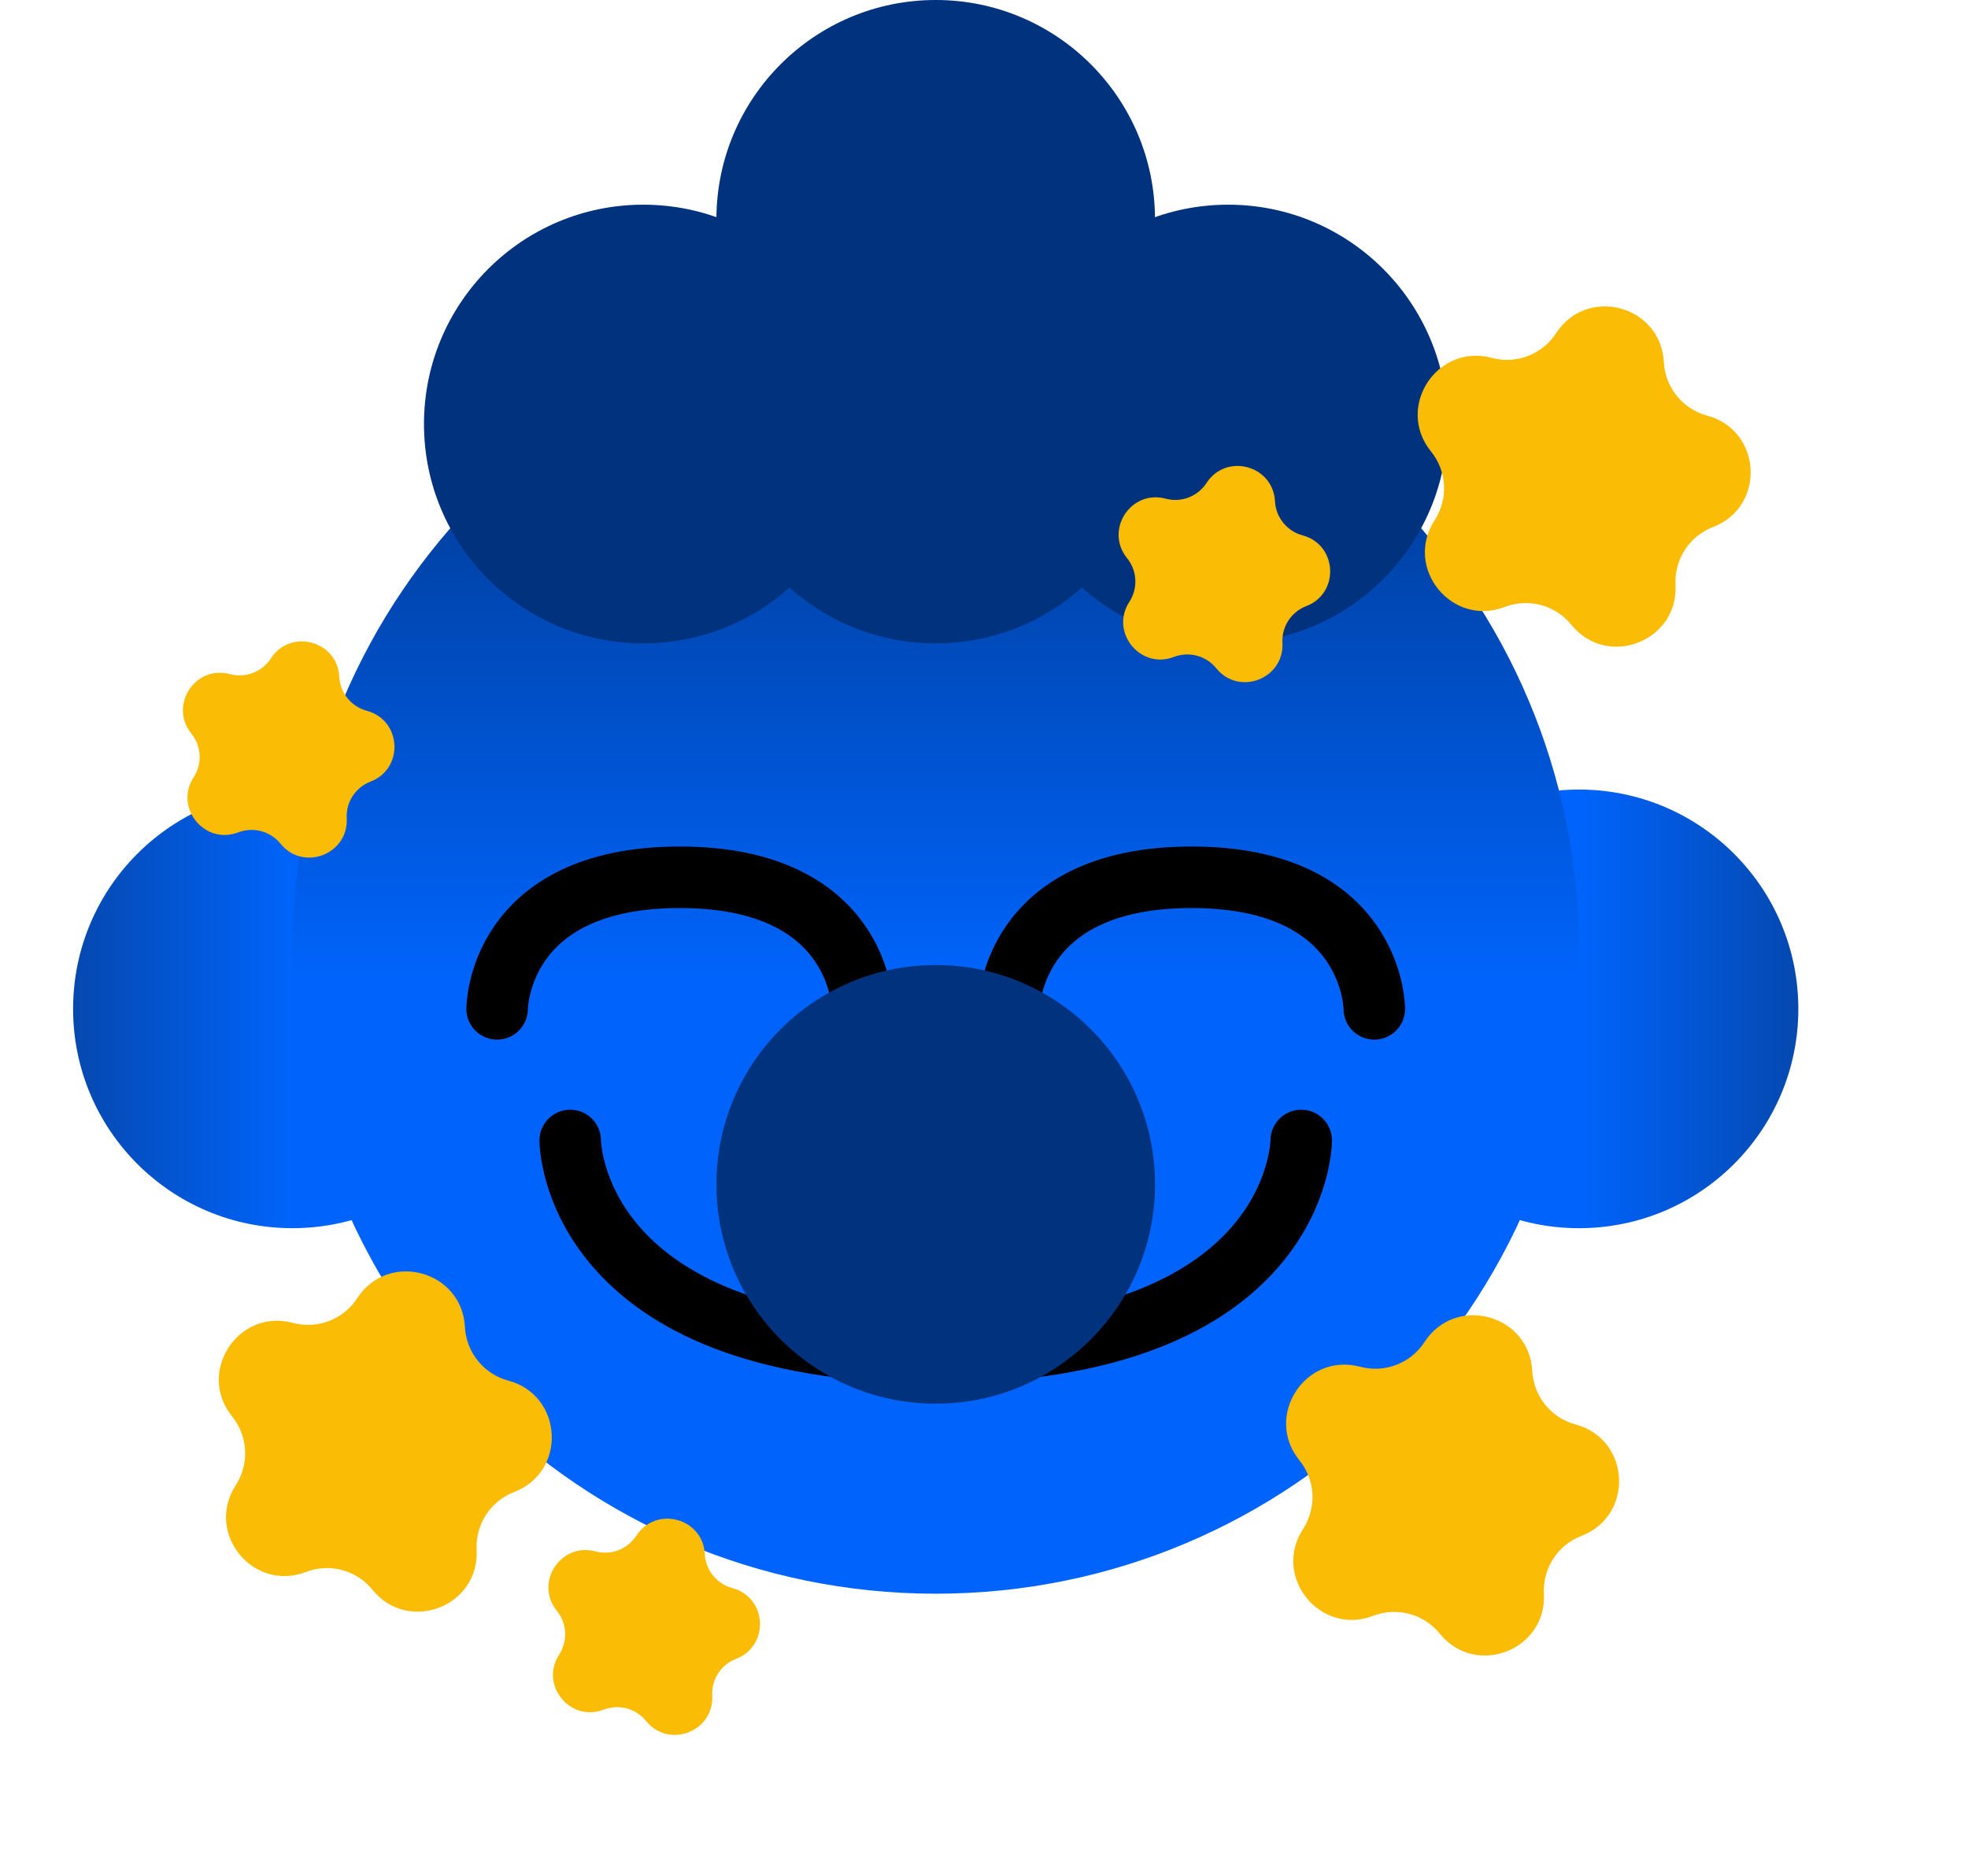
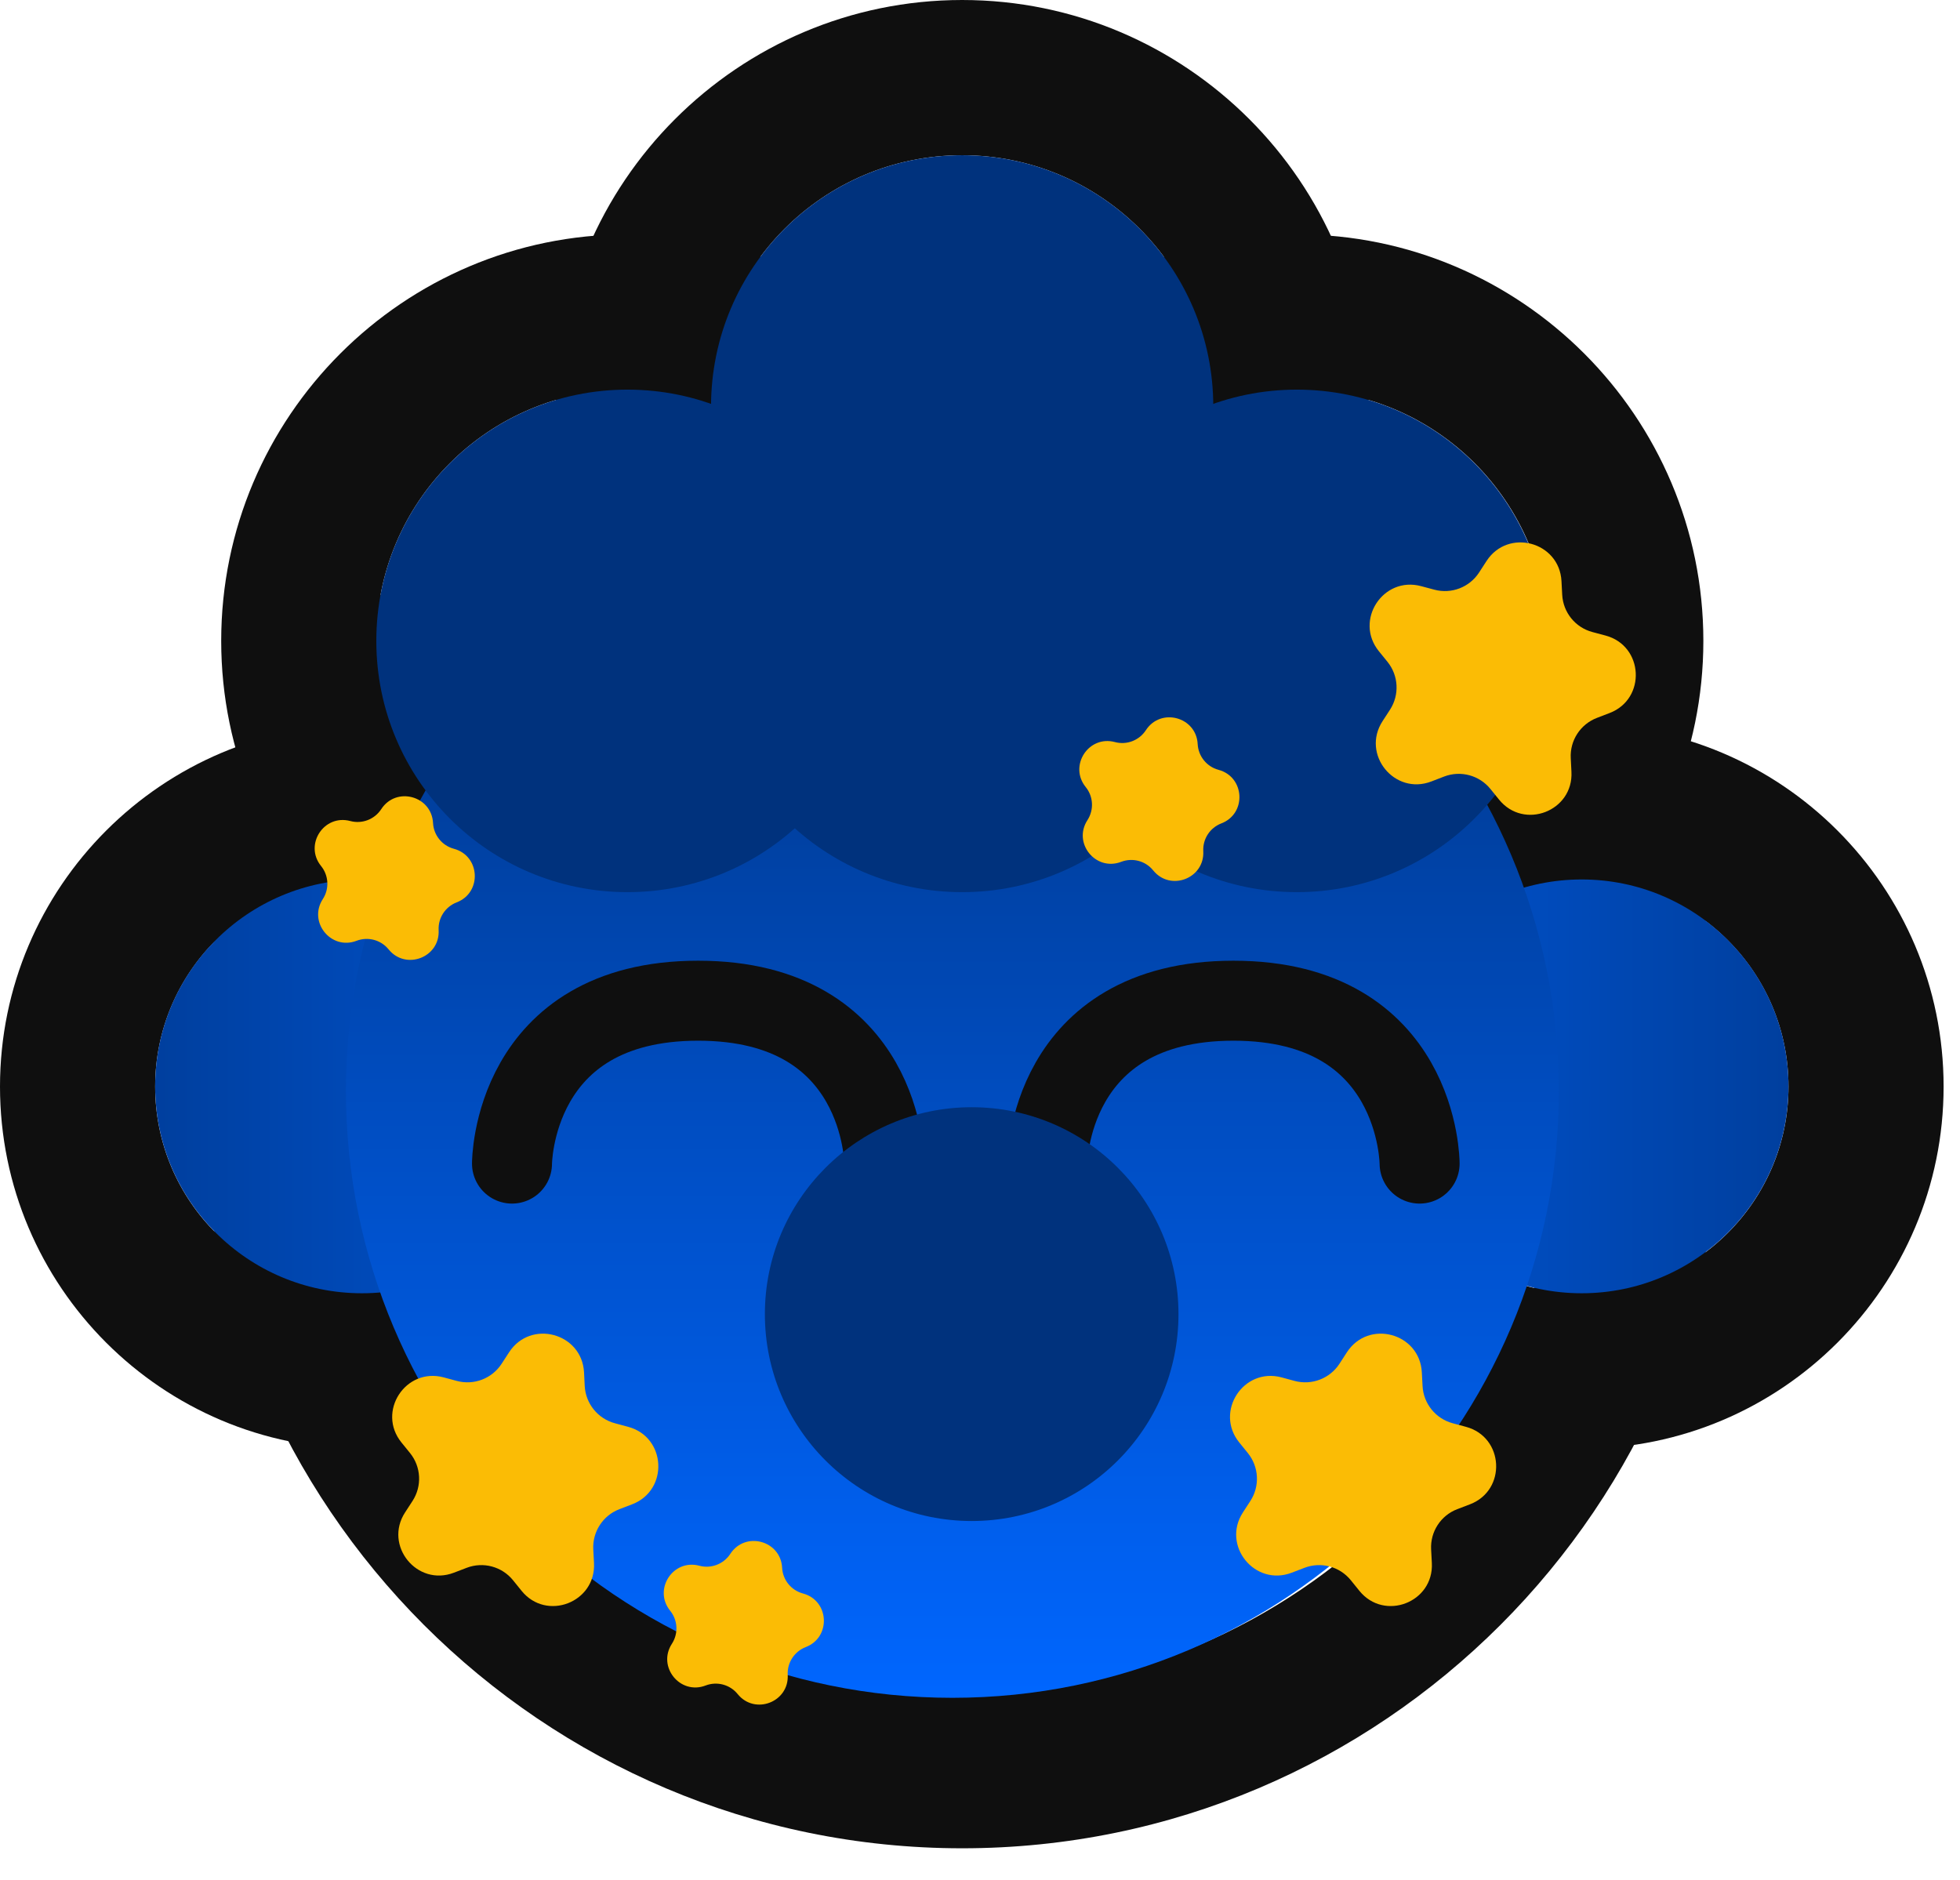
- <svg xmlns="http://www.w3.org/2000/svg" width="64" height="61" viewBox="0 0 64 61" fill="none">
-   <circle cx="51.35" cy="32.807" r="7.132" fill="url(#paint0_linear_1022_645)" />
-   <circle cx="7.132" cy="7.132" r="7.132" transform="matrix(-1 0 0 1 16.6411 25.675)" fill="url(#paint1_linear_1022_645)" />
-   <circle cx="30.43" cy="30.905" r="20.92" fill="url(#paint2_linear_1022_645)" />
-   <path d="M37.561 7.132C37.561 11.071 34.368 14.264 30.43 14.264C26.491 14.264 23.298 11.071 23.298 7.132C23.298 3.193 26.491 0 30.43 0C34.368 0 37.561 3.193 37.561 7.132Z" fill="#00327D" />
-   <path d="M28.052 13.788C28.052 17.727 24.859 20.92 20.92 20.92C16.981 20.92 13.788 17.727 13.788 13.788C13.788 9.85 16.981 6.656 20.92 6.656C24.859 6.656 28.052 9.85 28.052 13.788Z" fill="#00327D" />
-   <path d="M47.071 13.788C47.071 17.727 43.878 20.92 39.939 20.92C36 20.92 32.807 17.727 32.807 13.788C32.807 9.85 36 6.656 39.939 6.656C43.878 6.656 47.071 9.85 47.071 13.788Z" fill="#00327D" />
-   <path d="M37.561 13.788C37.561 17.727 34.368 20.92 30.43 20.92C26.491 20.92 23.298 17.727 23.298 13.788C23.298 9.85 26.491 6.656 30.43 6.656C34.368 6.656 37.561 9.85 37.561 13.788Z" fill="#00327D" />
-   <path d="M18.543 37.086C18.543 37.086 18.543 43.98 30.43 43.98C42.316 43.98 42.316 37.086 42.316 37.086" stroke="black" stroke-width="2" stroke-linecap="round" />
-   <path d="M44.693 32.807C44.693 32.807 44.693 28.528 38.75 28.528C32.807 28.528 32.807 32.807 32.807 32.807" stroke="black" stroke-width="2" stroke-linecap="round" />
-   <path d="M28.052 32.807C28.052 32.807 28.052 28.528 22.109 28.528C16.166 28.528 16.166 32.807 16.166 32.807" stroke="black" stroke-width="2" stroke-linecap="round" />
-   <circle cx="30.43" cy="38.513" r="7.132" fill="#00327D" />
-   <path d="M50.605 10.835C51.611 9.285 54.011 9.929 54.108 11.773C54.151 12.598 54.721 13.302 55.519 13.516C57.303 13.994 57.433 16.476 55.709 17.138C54.938 17.434 54.445 18.193 54.488 19.018C54.584 20.863 52.264 21.753 51.102 20.318C50.582 19.676 49.708 19.441 48.936 19.737C47.212 20.399 45.648 18.468 46.654 16.919C47.103 16.226 47.056 15.322 46.536 14.68C45.374 13.244 46.727 11.16 48.512 11.638C49.31 11.852 50.155 11.527 50.605 10.835Z" fill="#FBBC05" />
-   <path d="M39.237 15.705C39.877 14.721 41.402 15.13 41.463 16.302C41.491 16.826 41.853 17.273 42.36 17.409C43.493 17.712 43.576 19.29 42.48 19.71C41.99 19.898 41.677 20.381 41.705 20.905C41.766 22.077 40.292 22.643 39.553 21.731C39.223 21.323 38.667 21.174 38.177 21.362C37.081 21.783 36.087 20.555 36.727 19.571C37.013 19.131 36.983 18.556 36.652 18.149C35.914 17.236 36.774 15.912 37.907 16.216C38.414 16.352 38.951 16.145 39.237 15.705Z" fill="#FBBC05" />
-   <path d="M20.694 49.938C21.334 48.954 22.859 49.363 22.92 50.535C22.948 51.059 23.31 51.506 23.817 51.642C24.951 51.946 25.033 53.523 23.937 53.943C23.447 54.132 23.134 54.614 23.162 55.138C23.223 56.31 21.749 56.876 21.01 55.964C20.68 55.556 20.124 55.407 19.634 55.595C18.538 56.016 17.544 54.788 18.184 53.804C18.47 53.364 18.44 52.79 18.109 52.382C17.371 51.469 18.231 50.145 19.364 50.449C19.872 50.585 20.408 50.379 20.694 49.938Z" fill="#FBBC05" />
-   <path d="M8.808 21.411C9.447 20.426 10.972 20.835 11.034 22.007C11.061 22.532 11.423 22.978 11.93 23.114C13.064 23.418 13.146 24.995 12.051 25.416C11.561 25.604 11.247 26.086 11.275 26.61C11.336 27.782 9.862 28.348 9.123 27.436C8.793 27.028 8.238 26.88 7.747 27.068C6.652 27.488 5.658 26.261 6.297 25.276C6.583 24.836 6.553 24.262 6.223 23.854C5.484 22.942 6.344 21.617 7.478 21.921C7.985 22.057 8.522 21.851 8.808 21.411Z" fill="#FBBC05" />
-   <path d="M11.617 42.215C12.623 40.666 15.023 41.309 15.12 43.154C15.163 43.979 15.733 44.682 16.531 44.896C18.315 45.374 18.445 47.856 16.721 48.518C15.949 48.814 15.457 49.573 15.5 50.398C15.596 52.243 13.276 53.134 12.114 51.698C11.594 51.056 10.719 50.822 9.948 51.118C8.224 51.78 6.659 49.848 7.666 48.299C8.115 47.606 8.068 46.702 7.548 46.06C6.386 44.625 7.739 42.54 9.524 43.018C10.322 43.232 11.167 42.908 11.617 42.215Z" fill="#FBBC05" />
-   <path d="M46.325 43.641C47.332 42.092 49.732 42.735 49.829 44.58C49.872 45.405 50.442 46.108 51.24 46.322C53.024 46.8 53.154 49.282 51.43 49.944C50.658 50.24 50.166 50.999 50.209 51.824C50.305 53.669 47.985 54.56 46.822 53.124C46.303 52.482 45.428 52.248 44.657 52.544C42.933 53.206 41.368 51.275 42.374 49.725C42.825 49.032 42.777 48.129 42.257 47.487C41.095 46.051 42.448 43.967 44.233 44.445C45.031 44.658 45.876 44.334 46.325 43.641Z" fill="#FBBC05" />
+ <svg xmlns="http://www.w3.org/2000/svg" width="49" height="47" viewBox="0 0 49 47" fill="none">
+   <path d="M24.054 3.881C27.523 3.881 30.332 6.692 30.332 10.162C30.332 13.633 27.523 16.443 24.054 16.443C20.585 16.443 17.776 13.633 17.776 10.162C17.776 6.692 20.585 3.881 24.054 3.881ZM24.054 0C18.452 0 13.897 4.557 13.897 10.162C13.897 15.767 18.452 20.324 24.054 20.324C29.656 20.324 34.211 15.767 34.211 10.162C34.211 4.557 29.656 0 24.054 0Z" fill="#0F0F0F" />
+   <path d="M15.687 9.741C19.155 9.741 21.965 12.551 21.965 16.022C21.965 19.492 19.155 22.303 15.687 22.303C12.218 22.303 9.409 19.492 9.409 16.022C9.409 12.551 12.218 9.741 15.687 9.741ZM15.687 5.86C10.085 5.86 5.53 10.417 5.53 16.022C5.53 21.627 10.085 26.184 15.687 26.184C21.289 26.184 25.844 21.627 25.844 16.022C25.844 10.417 21.289 5.86 15.687 5.86Z" fill="#0F0F0F" />
+   <path d="M32.427 9.741C35.895 9.741 38.705 12.551 38.705 16.022C38.705 19.492 35.895 22.303 32.427 22.303C28.958 22.303 26.149 19.492 26.149 16.022C26.149 12.551 28.958 9.741 32.427 9.741ZM32.427 5.86C26.825 5.86 22.27 10.417 22.27 16.022C22.27 21.627 26.825 26.184 32.427 26.184C38.029 26.184 42.584 21.627 42.584 16.022C42.584 10.417 38.029 5.86 32.427 5.86Z" fill="#0F0F0F" />
+   <path d="M24.054 11.991C32.427 11.991 39.215 18.782 39.215 27.159C39.215 35.536 32.427 42.328 24.054 42.328C15.682 42.328 8.894 35.536 8.894 27.159C8.894 18.782 15.682 11.991 24.054 11.991ZM24.054 8.11C13.554 8.11 5.015 16.654 5.015 27.159C5.015 37.665 13.554 46.208 24.054 46.208C34.555 46.208 43.094 37.665 43.094 27.159C43.094 16.654 34.555 8.11 24.054 8.11Z" fill="#0F0F0F" />
+   <path d="M9.049 21.993C11.902 21.993 14.219 24.31 14.219 27.165C14.219 30.02 11.902 32.338 9.049 32.338C6.195 32.338 3.879 30.02 3.879 27.165C3.879 24.31 6.195 21.993 9.049 21.993ZM9.049 18.112C4.062 18.112 0 22.17 0 27.165C0 32.16 4.056 36.218 9.049 36.218C14.041 36.218 18.098 32.16 18.098 27.165C18.098 22.17 14.041 18.112 9.049 18.112Z" fill="#0F0F0F" />
+   <path d="M39.542 21.993C42.395 21.993 44.712 24.31 44.712 27.165C44.712 30.02 42.395 32.338 39.542 32.338C36.688 32.338 34.372 30.02 34.372 27.165C34.372 24.31 36.688 21.993 39.542 21.993ZM39.542 18.112C34.555 18.112 30.493 22.17 30.493 27.165C30.493 32.16 34.549 36.218 39.542 36.218C44.534 36.218 48.59 32.16 48.59 27.165C48.59 22.17 44.534 18.112 39.542 18.112Z" fill="#0F0F0F" />
+   <path d="M20.048 20.247H14.412C13.895 20.247 13.476 20.666 13.476 21.183C13.476 21.701 13.895 22.12 14.412 22.12H20.048C20.565 22.12 20.984 21.701 20.984 21.183C20.984 20.666 20.565 20.247 20.048 20.247Z" fill="#0F0F0F" />
+   <path d="M34.178 20.247H28.543C28.026 20.247 27.606 20.666 27.606 21.183C27.606 21.701 28.026 22.12 28.543 22.12H34.178C34.696 22.12 35.115 21.701 35.115 21.183C35.115 20.666 34.696 20.247 34.178 20.247Z" fill="#0F0F0F" />
+   <path d="M9.049 32.332C11.904 32.332 14.219 30.017 14.219 27.16C14.219 24.303 11.904 21.987 9.049 21.987C6.193 21.987 3.879 24.303 3.879 27.16C3.879 30.017 6.193 32.332 9.049 32.332Z" fill="url(#paint0_linear_1697_800)" />
+   <path d="M39.542 32.332C42.397 32.332 44.712 30.017 44.712 27.16C44.712 24.303 42.397 21.987 39.542 21.987C36.686 21.987 34.372 24.303 34.372 27.16C34.372 30.017 36.686 32.332 39.542 32.332Z" fill="url(#paint1_linear_1697_800)" />
+   <path d="M23.81 42.446C32.183 42.446 38.971 35.655 38.971 27.278C38.971 18.901 32.183 12.11 23.81 12.11C15.437 12.11 8.649 18.901 8.649 27.278C8.649 35.655 15.437 42.446 23.81 42.446Z" fill="url(#paint2_linear_1697_800)" />
+   <path d="M30.332 10.163C30.332 13.633 27.523 16.444 24.054 16.444C20.585 16.444 17.776 13.633 17.776 10.163C17.776 6.692 20.585 3.881 24.054 3.881C27.523 3.881 30.332 6.692 30.332 10.163Z" fill="#00327D" />
+   <path d="M30.332 16.023C30.332 19.493 27.523 22.304 24.054 22.304C20.585 22.304 17.776 19.493 17.776 16.023C17.776 12.552 20.585 9.741 24.054 9.741C27.523 9.741 30.332 12.552 30.332 16.023Z" fill="#00327D" />
+   <path d="M38.699 16.023C38.699 19.493 35.89 22.304 32.421 22.304C28.953 22.304 26.143 19.493 26.143 16.023C26.143 12.552 28.953 9.741 32.421 9.741C35.89 9.741 38.699 12.552 38.699 16.023Z" fill="#00327D" />
+   <path d="M21.965 16.023C21.965 19.493 19.155 22.304 15.687 22.304C12.218 22.304 9.408 19.493 9.408 16.023C9.408 12.552 12.218 9.741 15.687 9.741C19.155 9.741 21.965 12.552 21.965 16.023Z" fill="#00327D" />
+   <path d="M35.49 29.09C35.49 29.09 35.49 25.018 30.836 25.018C26.181 25.018 26.181 29.09 26.181 29.09M22.108 29.09C22.108 29.09 22.108 25.018 17.454 25.018C12.8 25.018 12.8 29.09 12.8 29.09" stroke="#0F0F0F" stroke-width="2" stroke-linecap="round" />
+   <path d="M24.292 38.026C27.148 38.026 29.462 35.711 29.462 32.854C29.462 29.997 27.148 27.681 24.292 27.681C21.437 27.681 19.122 29.997 19.122 32.854C19.122 35.711 21.437 38.026 24.292 38.026Z" fill="#00327D" />
+   <path d="M37.163 14.026C37.701 13.198 38.985 13.542 39.037 14.528L39.055 14.869C39.078 15.31 39.382 15.687 39.809 15.801L40.139 15.889C41.093 16.145 41.163 17.472 40.24 17.826L39.922 17.948C39.509 18.107 39.245 18.513 39.269 18.954L39.286 19.295C39.338 20.281 38.097 20.758 37.476 19.99L37.261 19.725C36.983 19.381 36.515 19.256 36.103 19.414L35.784 19.537C34.862 19.891 34.026 18.858 34.564 18.029L34.75 17.743C34.99 17.372 34.965 16.889 34.687 16.546L34.472 16.281C33.85 15.513 34.574 14.398 35.528 14.654L35.858 14.742C36.285 14.857 36.737 14.683 36.977 14.313L37.163 14.026Z" fill="#FBBC05" />
+   <path d="M28.647 18.255C29.019 17.683 29.906 17.92 29.942 18.602C29.958 18.907 30.168 19.167 30.463 19.246C31.123 19.423 31.171 20.341 30.534 20.585C30.248 20.695 30.066 20.975 30.082 21.28C30.118 21.962 29.26 22.292 28.83 21.761C28.638 21.523 28.315 21.437 28.03 21.546C27.392 21.791 26.814 21.077 27.186 20.504C27.352 20.248 27.335 19.914 27.143 19.677C26.713 19.146 27.213 18.375 27.873 18.552C28.168 18.631 28.48 18.511 28.647 18.255Z" fill="#FBBC05" />
+   <path d="M18.258 38.847C18.63 38.274 19.517 38.512 19.553 39.194C19.569 39.499 19.779 39.759 20.075 39.838C20.734 40.015 20.782 40.932 20.145 41.177C19.86 41.287 19.677 41.567 19.693 41.872C19.729 42.554 18.871 42.883 18.442 42.353C18.249 42.115 17.926 42.029 17.641 42.138C17.003 42.383 16.425 41.669 16.797 41.096C16.963 40.84 16.946 40.506 16.754 40.269C16.324 39.738 16.824 38.967 17.484 39.144C17.779 39.223 18.091 39.103 18.258 38.847Z" fill="#FBBC05" />
+   <path d="M9.531 20.229C9.903 19.656 10.79 19.894 10.826 20.576C10.842 20.881 11.053 21.141 11.348 21.22C12.007 21.397 12.055 22.314 11.418 22.559C11.133 22.669 10.95 22.949 10.966 23.254C11.002 23.936 10.144 24.265 9.715 23.735C9.522 23.497 9.199 23.411 8.914 23.52C8.277 23.765 7.698 23.051 8.07 22.478C8.237 22.222 8.219 21.888 8.027 21.651C7.597 21.12 8.097 20.349 8.757 20.526C9.052 20.605 9.364 20.485 9.531 20.229Z" fill="#FBBC05" />
+   <path d="M12.727 33.808C13.265 32.979 14.549 33.323 14.601 34.31L14.618 34.651C14.642 35.092 14.946 35.468 15.373 35.582L15.703 35.671C16.657 35.926 16.726 37.254 15.804 37.608L15.485 37.73C15.073 37.888 14.809 38.294 14.832 38.735L14.85 39.076C14.902 40.063 13.661 40.539 13.04 39.772L12.825 39.506C12.547 39.163 12.079 39.038 11.667 39.196L11.348 39.318C10.426 39.672 9.589 38.639 10.127 37.811L10.313 37.525C10.554 37.154 10.529 36.671 10.251 36.327L10.036 36.062C9.414 35.294 10.138 34.18 11.092 34.435L11.422 34.524C11.849 34.638 12.3 34.465 12.541 34.094L12.727 33.808Z" fill="#FBBC05" />
+   <path d="M33.672 33.808C34.211 32.979 35.494 33.323 35.546 34.31L35.564 34.651C35.587 35.092 35.892 35.468 36.318 35.582L36.648 35.671C37.602 35.926 37.672 37.254 36.75 37.608L36.431 37.73C36.018 37.888 35.755 38.294 35.778 38.735L35.796 39.076C35.847 40.063 34.607 40.539 33.985 39.772L33.77 39.506C33.492 39.163 33.025 39.038 32.612 39.196L32.294 39.318C31.371 39.672 30.535 38.639 31.073 37.811L31.259 37.525C31.5 37.154 31.474 36.671 31.196 36.327L30.981 36.062C30.36 35.294 31.084 34.18 32.038 34.435L32.367 34.524C32.794 34.638 33.246 34.465 33.487 34.094L33.672 33.808Z" fill="#FBBC05" />
  <defs>
-     <linearGradient id="paint0_linear_1022_645" x1="51.35" y1="32.807" x2="58.482" y2="32.807" gradientUnits="userSpaceOnUse">
-       <stop stop-color="#0064FC" />
-       <stop offset="1" stop-color="#0548AF" />
+     <linearGradient id="paint0_linear_1697_800" x1="24.295" y1="23.184" x2="3.879" y2="23.184" gradientUnits="userSpaceOnUse">
+       <stop stop-color="#0066FF" />
+       <stop offset="1" stop-color="#003F9E" />
    </linearGradient>
-     <linearGradient id="paint1_linear_1022_645" x1="7.132" y1="7.132" x2="14.264" y2="7.132" gradientUnits="userSpaceOnUse">
-       <stop stop-color="#0064FC" />
-       <stop offset="1" stop-color="#0548AF" />
+     <linearGradient id="paint1_linear_1697_800" x1="24.295" y1="23.184" x2="44.712" y2="23.184" gradientUnits="userSpaceOnUse">
+       <stop stop-color="#0066FF" />
+       <stop offset="1" stop-color="#003F9E" />
    </linearGradient>
-     <linearGradient id="paint2_linear_1022_645" x1="30.43" y1="9.985" x2="30.43" y2="51.825" gradientUnits="userSpaceOnUse">
-       <stop stop-color="#00327D" />
-       <stop offset="0.525" stop-color="#0064FC" />
+     <linearGradient id="paint2_linear_1697_800" x1="24.295" y1="3.881" x2="24.295" y2="42.453" gradientUnits="userSpaceOnUse">
+       <stop offset="0.379" stop-color="#003D99" />
+       <stop offset="1" stop-color="#0066FF" />
    </linearGradient>
  </defs>
</svg>
